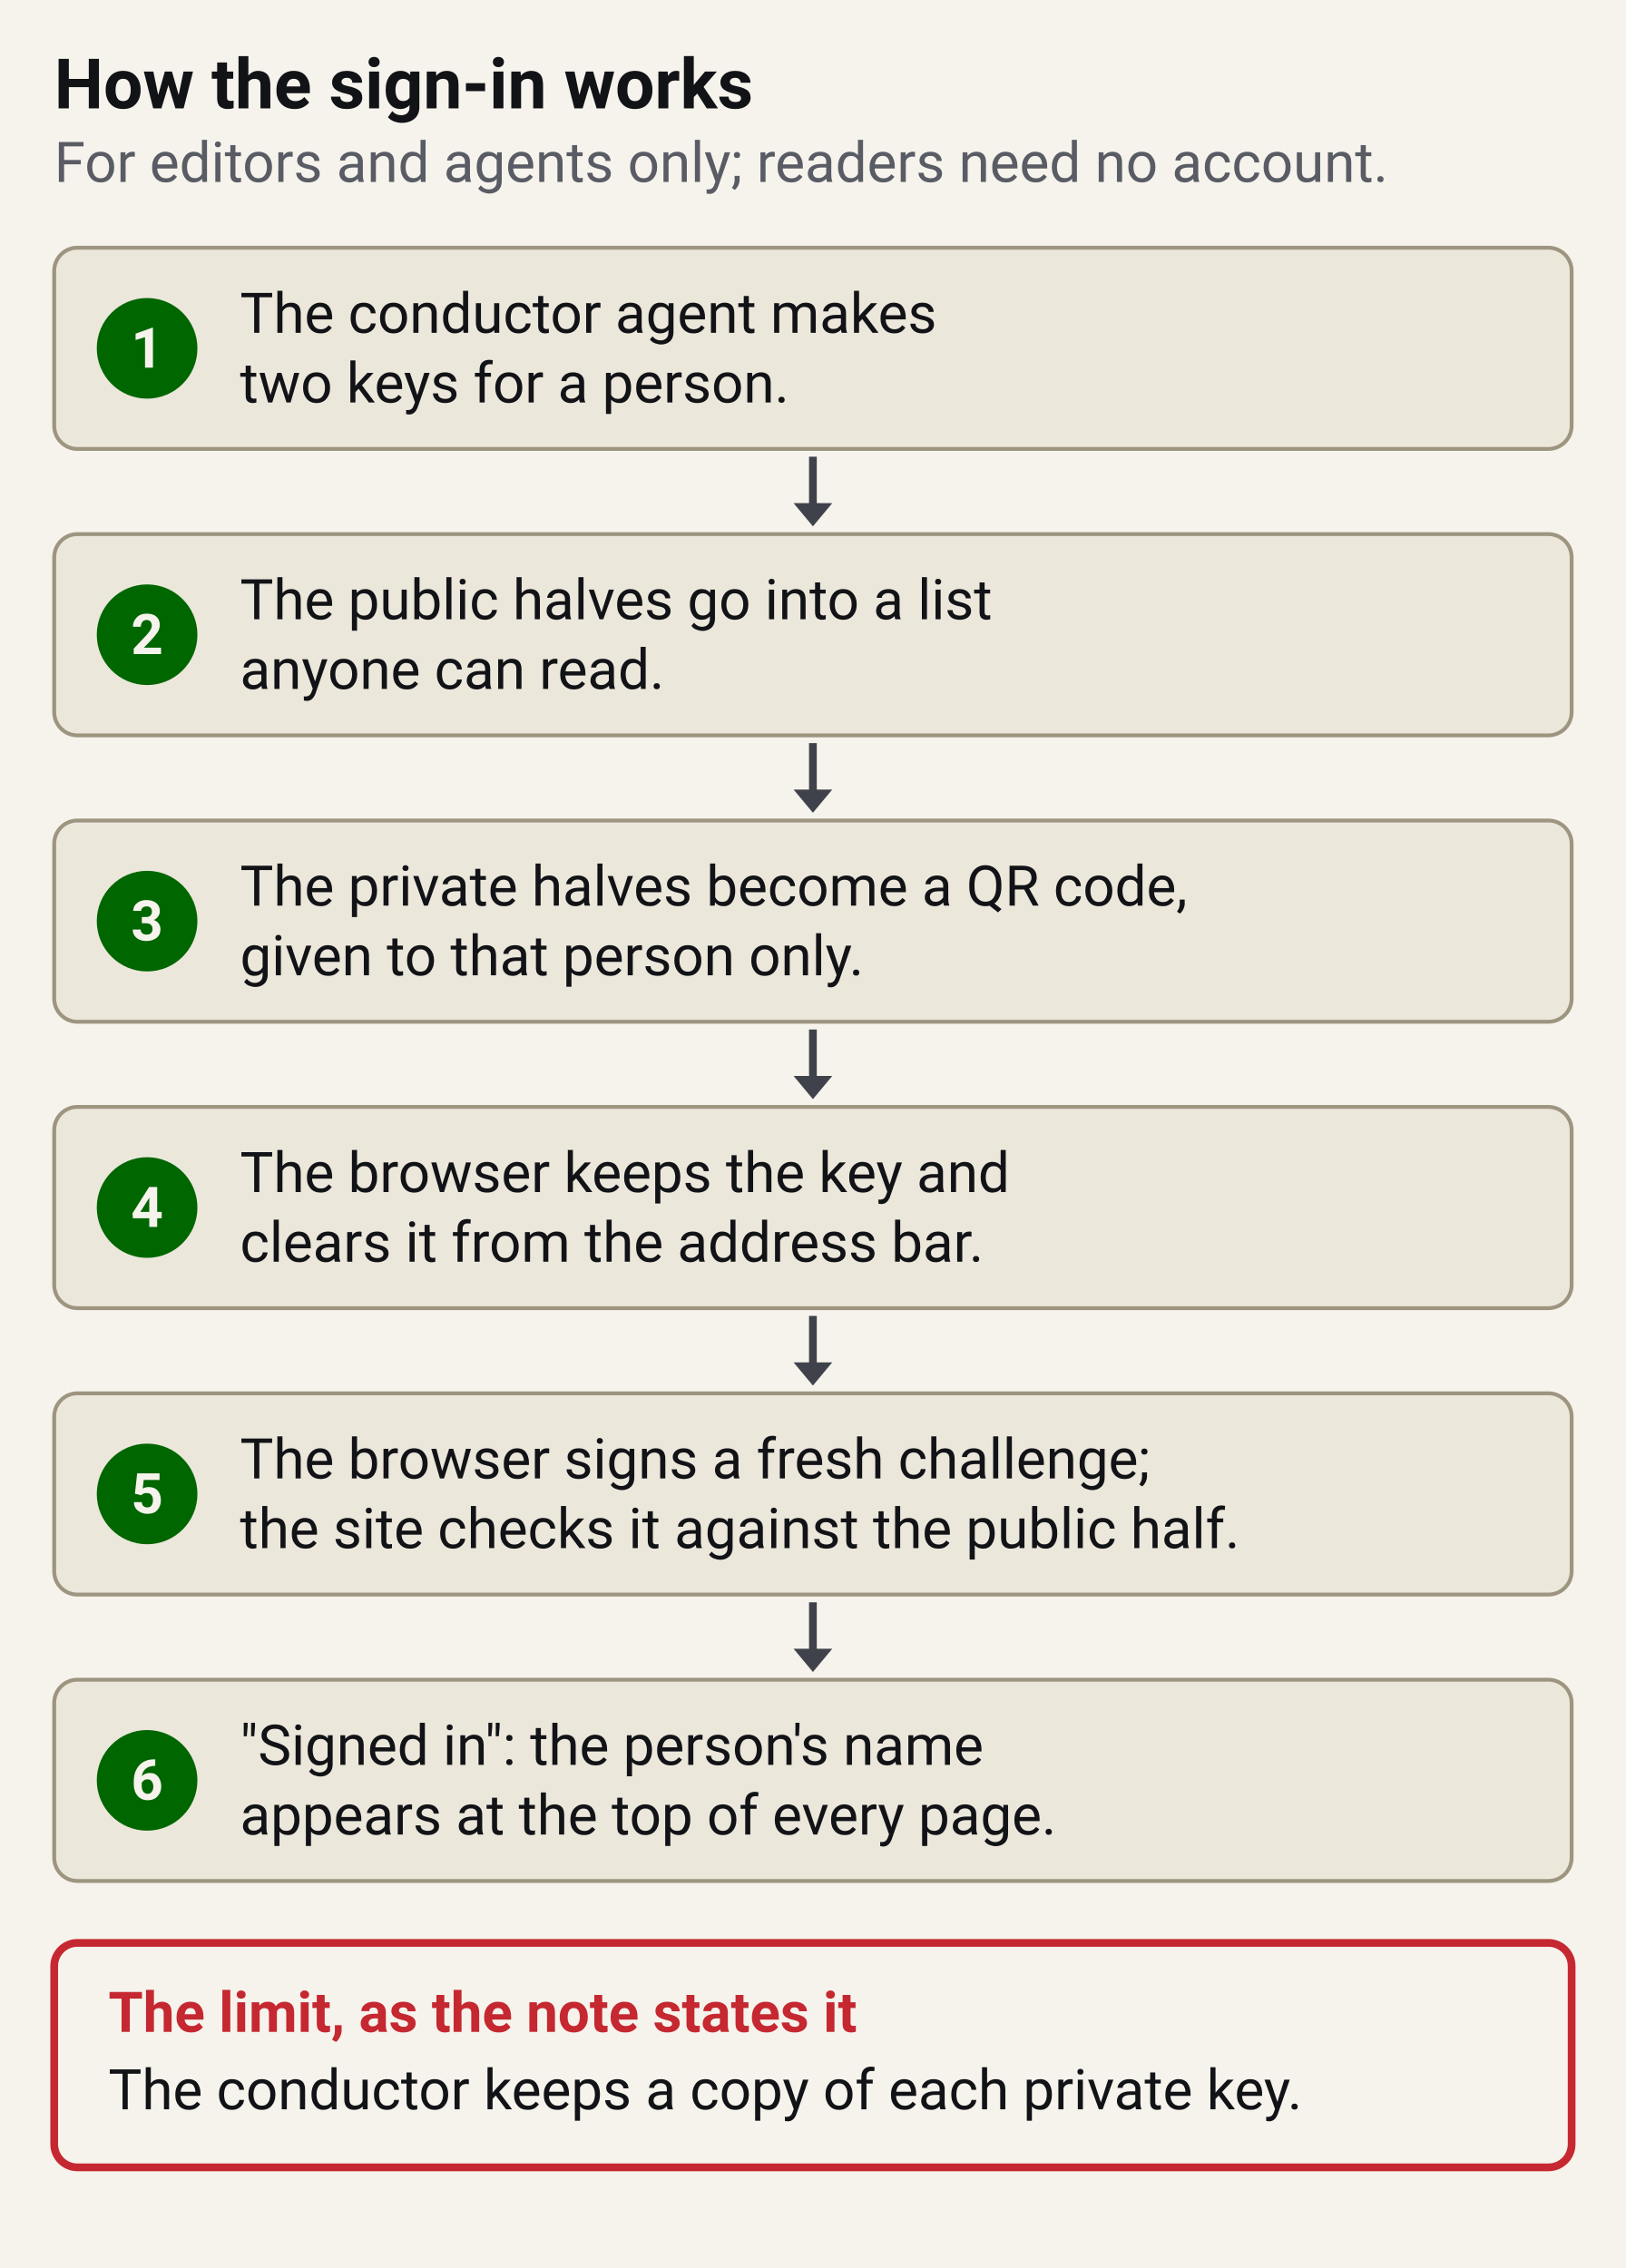
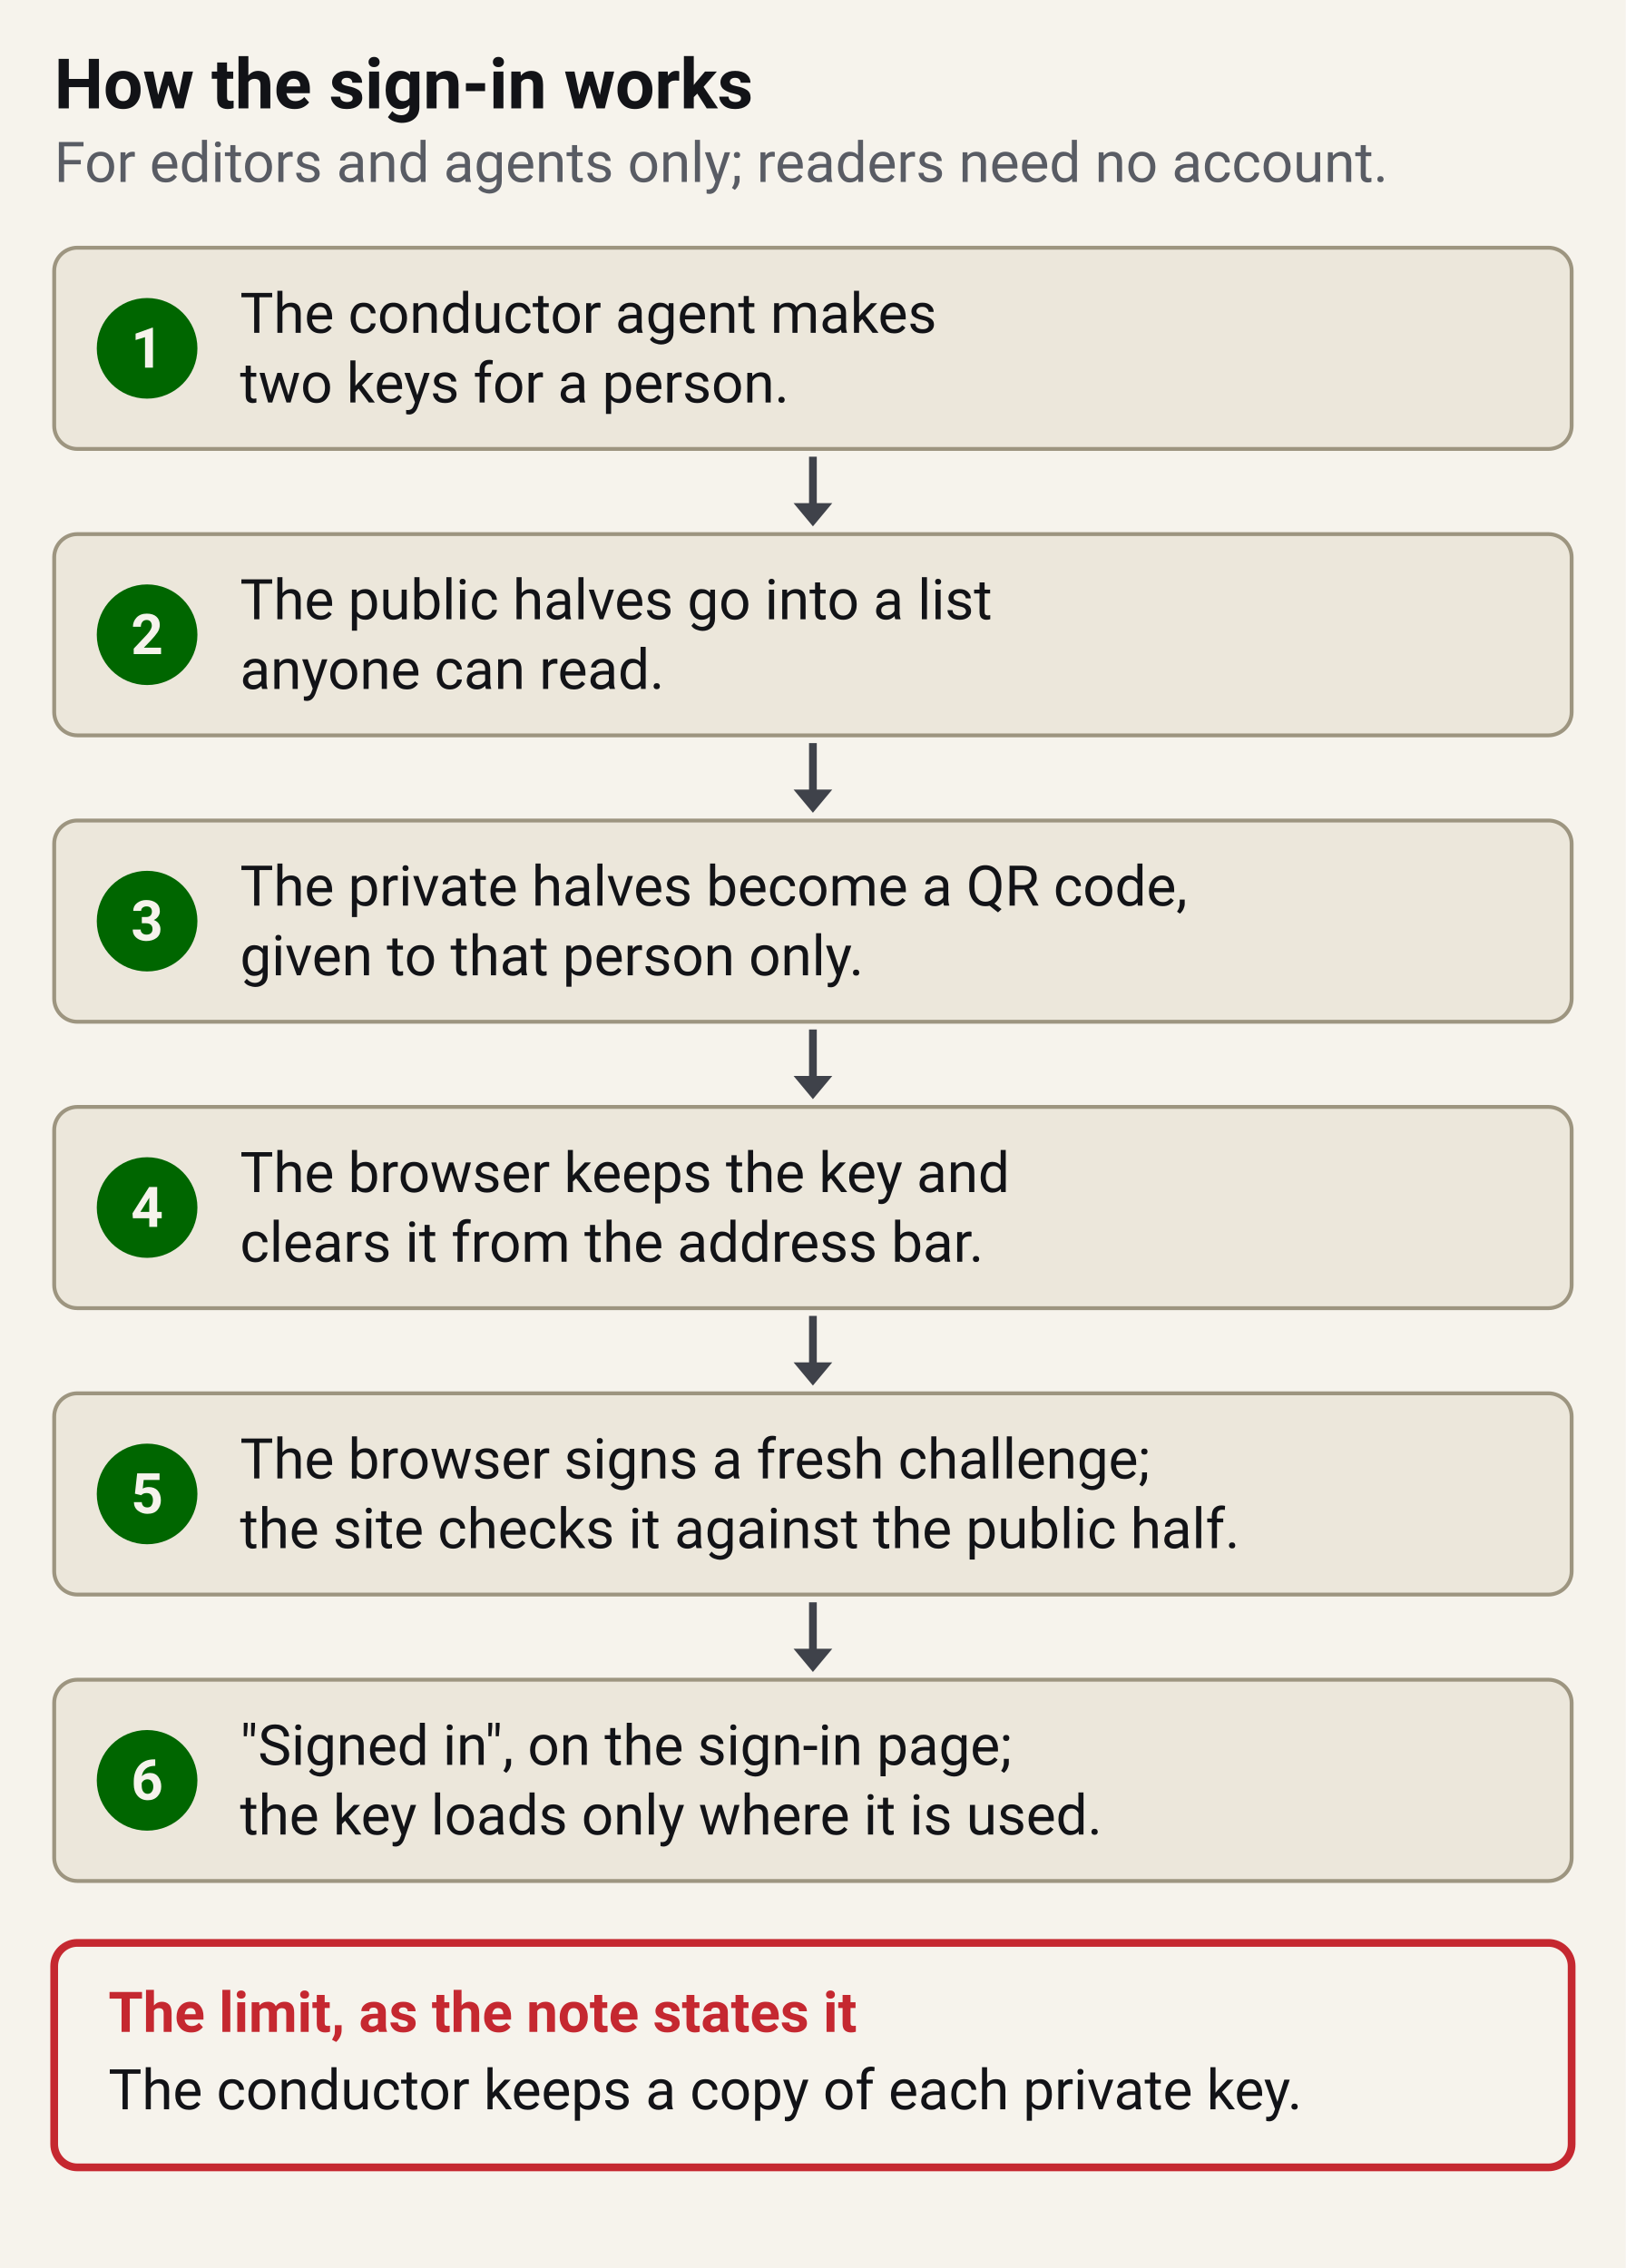
<svg xmlns="http://www.w3.org/2000/svg" viewBox="0 0 420 586" width="420" height="586" role="img" aria-label="Six steps from issuing a key to signed in, and the limit: the conductor keeps a copy of each private key">
  <style>
.bg{fill:#f6f3ec}.ink{fill:#121317}.ink2{fill:#3f424a}.ink3{fill:#595c64}.rule{stroke:#9d9580}.bar{fill:#006600}.off{fill:#9d9580}.red{fill:#c52830}.grid{stroke:#d8d2c3}
text{font-family:system-ui,-apple-system,"Segoe UI",Roboto,Helvetica,Arial,sans-serif}
@media (prefers-color-scheme:dark){.bg{fill:#111214}.ink{fill:#eceae4}.ink2{fill:#c3c0b7}.ink3{fill:#a6a39a}.rule{stroke:#5f5b51}.bar{fill:#6dbb7e}.off{fill:#5f5b51}.red{fill:#f07278}.grid{stroke:#2e2f34}}
.box{fill:#ece7db;stroke:#9d9580}.lim{fill:#f6f3ec;stroke:#c52830}.arr{stroke:#3f424a;fill:none}.ah{fill:#3f424a}@media (prefers-color-scheme:dark){.box{fill:#1a1b1e;stroke:#5f5b51}.lim{fill:#111214;stroke:#f07278}.arr{stroke:#c3c0b7}.ah{fill:#c3c0b7}}</style>
  <rect class="bg" width="420" height="586" />
  <text class="ink" x="14" y="28" font-size="18" font-weight="700">How the sign-in works</text>
  <text class="ink3" x="14" y="47" font-size="14.5">For editors and agents only; readers need no account.</text>
  <rect class="box" x="14" y="64" width="392" height="52" rx="6" stroke-width="1" />
  <circle class="bar" cx="38" cy="90.0" r="13" />
  <text x="38" y="95.0" font-size="14.5" font-weight="700" text-anchor="middle" fill="#f6f3ec">1</text>
  <text class="ink" x="62" y="86" font-size="14.5">The conductor agent makes</text>
  <text class="ink" x="62" y="104" font-size="14.5">two keys for a person.</text>
  <line class="arr" x1="210.0" y1="118" x2="210.0" y2="131" stroke-width="2" />
  <path class="ah" d="M205.0 130 L215.0 130 L210.0 136 Z" />
  <rect class="box" x="14" y="138" width="392" height="52" rx="6" stroke-width="1" />
  <circle class="bar" cx="38" cy="164.0" r="13" />
  <text x="38" y="169.0" font-size="14.5" font-weight="700" text-anchor="middle" fill="#f6f3ec">2</text>
  <text class="ink" x="62" y="160" font-size="14.5">The public halves go into a list</text>
  <text class="ink" x="62" y="178" font-size="14.5">anyone can read.</text>
  <line class="arr" x1="210.0" y1="192" x2="210.0" y2="205" stroke-width="2" />
  <path class="ah" d="M205.0 204 L215.0 204 L210.0 210 Z" />
  <rect class="box" x="14" y="212" width="392" height="52" rx="6" stroke-width="1" />
  <circle class="bar" cx="38" cy="238.0" r="13" />
  <text x="38" y="243.0" font-size="14.5" font-weight="700" text-anchor="middle" fill="#f6f3ec">3</text>
  <text class="ink" x="62" y="234" font-size="14.5">The private halves become a QR code,</text>
  <text class="ink" x="62" y="252" font-size="14.5">given to that person only.</text>
  <line class="arr" x1="210.0" y1="266" x2="210.0" y2="279" stroke-width="2" />
  <path class="ah" d="M205.0 278 L215.0 278 L210.0 284 Z" />
  <rect class="box" x="14" y="286" width="392" height="52" rx="6" stroke-width="1" />
  <circle class="bar" cx="38" cy="312.0" r="13" />
  <text x="38" y="317.0" font-size="14.5" font-weight="700" text-anchor="middle" fill="#f6f3ec">4</text>
  <text class="ink" x="62" y="308" font-size="14.5">The browser keeps the key and</text>
  <text class="ink" x="62" y="326" font-size="14.5">clears it from the address bar.</text>
  <line class="arr" x1="210.0" y1="340" x2="210.0" y2="353" stroke-width="2" />
  <path class="ah" d="M205.0 352 L215.0 352 L210.0 358 Z" />
  <rect class="box" x="14" y="360" width="392" height="52" rx="6" stroke-width="1" />
  <circle class="bar" cx="38" cy="386.0" r="13" />
  <text x="38" y="391.0" font-size="14.5" font-weight="700" text-anchor="middle" fill="#f6f3ec">5</text>
  <text class="ink" x="62" y="382" font-size="14.5">The browser signs a fresh challenge;</text>
  <text class="ink" x="62" y="400" font-size="14.5">the site checks it against the public half.</text>
  <line class="arr" x1="210.0" y1="414" x2="210.0" y2="427" stroke-width="2" />
  <path class="ah" d="M205.0 426 L215.0 426 L210.0 432 Z" />
  <rect class="box" x="14" y="434" width="392" height="52" rx="6" stroke-width="1" />
  <circle class="bar" cx="38" cy="460.0" r="13" />
  <text x="38" y="465.0" font-size="14.5" font-weight="700" text-anchor="middle" fill="#f6f3ec">6</text>
-   <text class="ink" x="62" y="456" font-size="14.5">"Signed in": the person's name</text>
-   <text class="ink" x="62" y="474" font-size="14.5">appears at the top of every page.</text>
+   <text class="ink" x="62" y="456" font-size="14.5">"Signed in", on the sign-in page;</text>
+   <text class="ink" x="62" y="474" font-size="14.5">the key loads only where it is used.</text>
  <rect class="lim" x="14" y="502" width="392" height="58" rx="6" stroke-width="2" />
  <text class="red" x="28" y="525" font-size="14.5" font-weight="700">The limit, as the note states it</text>
  <text class="ink" x="28" y="545" font-size="14.5">The conductor keeps a copy of each private key.</text>
</svg>
